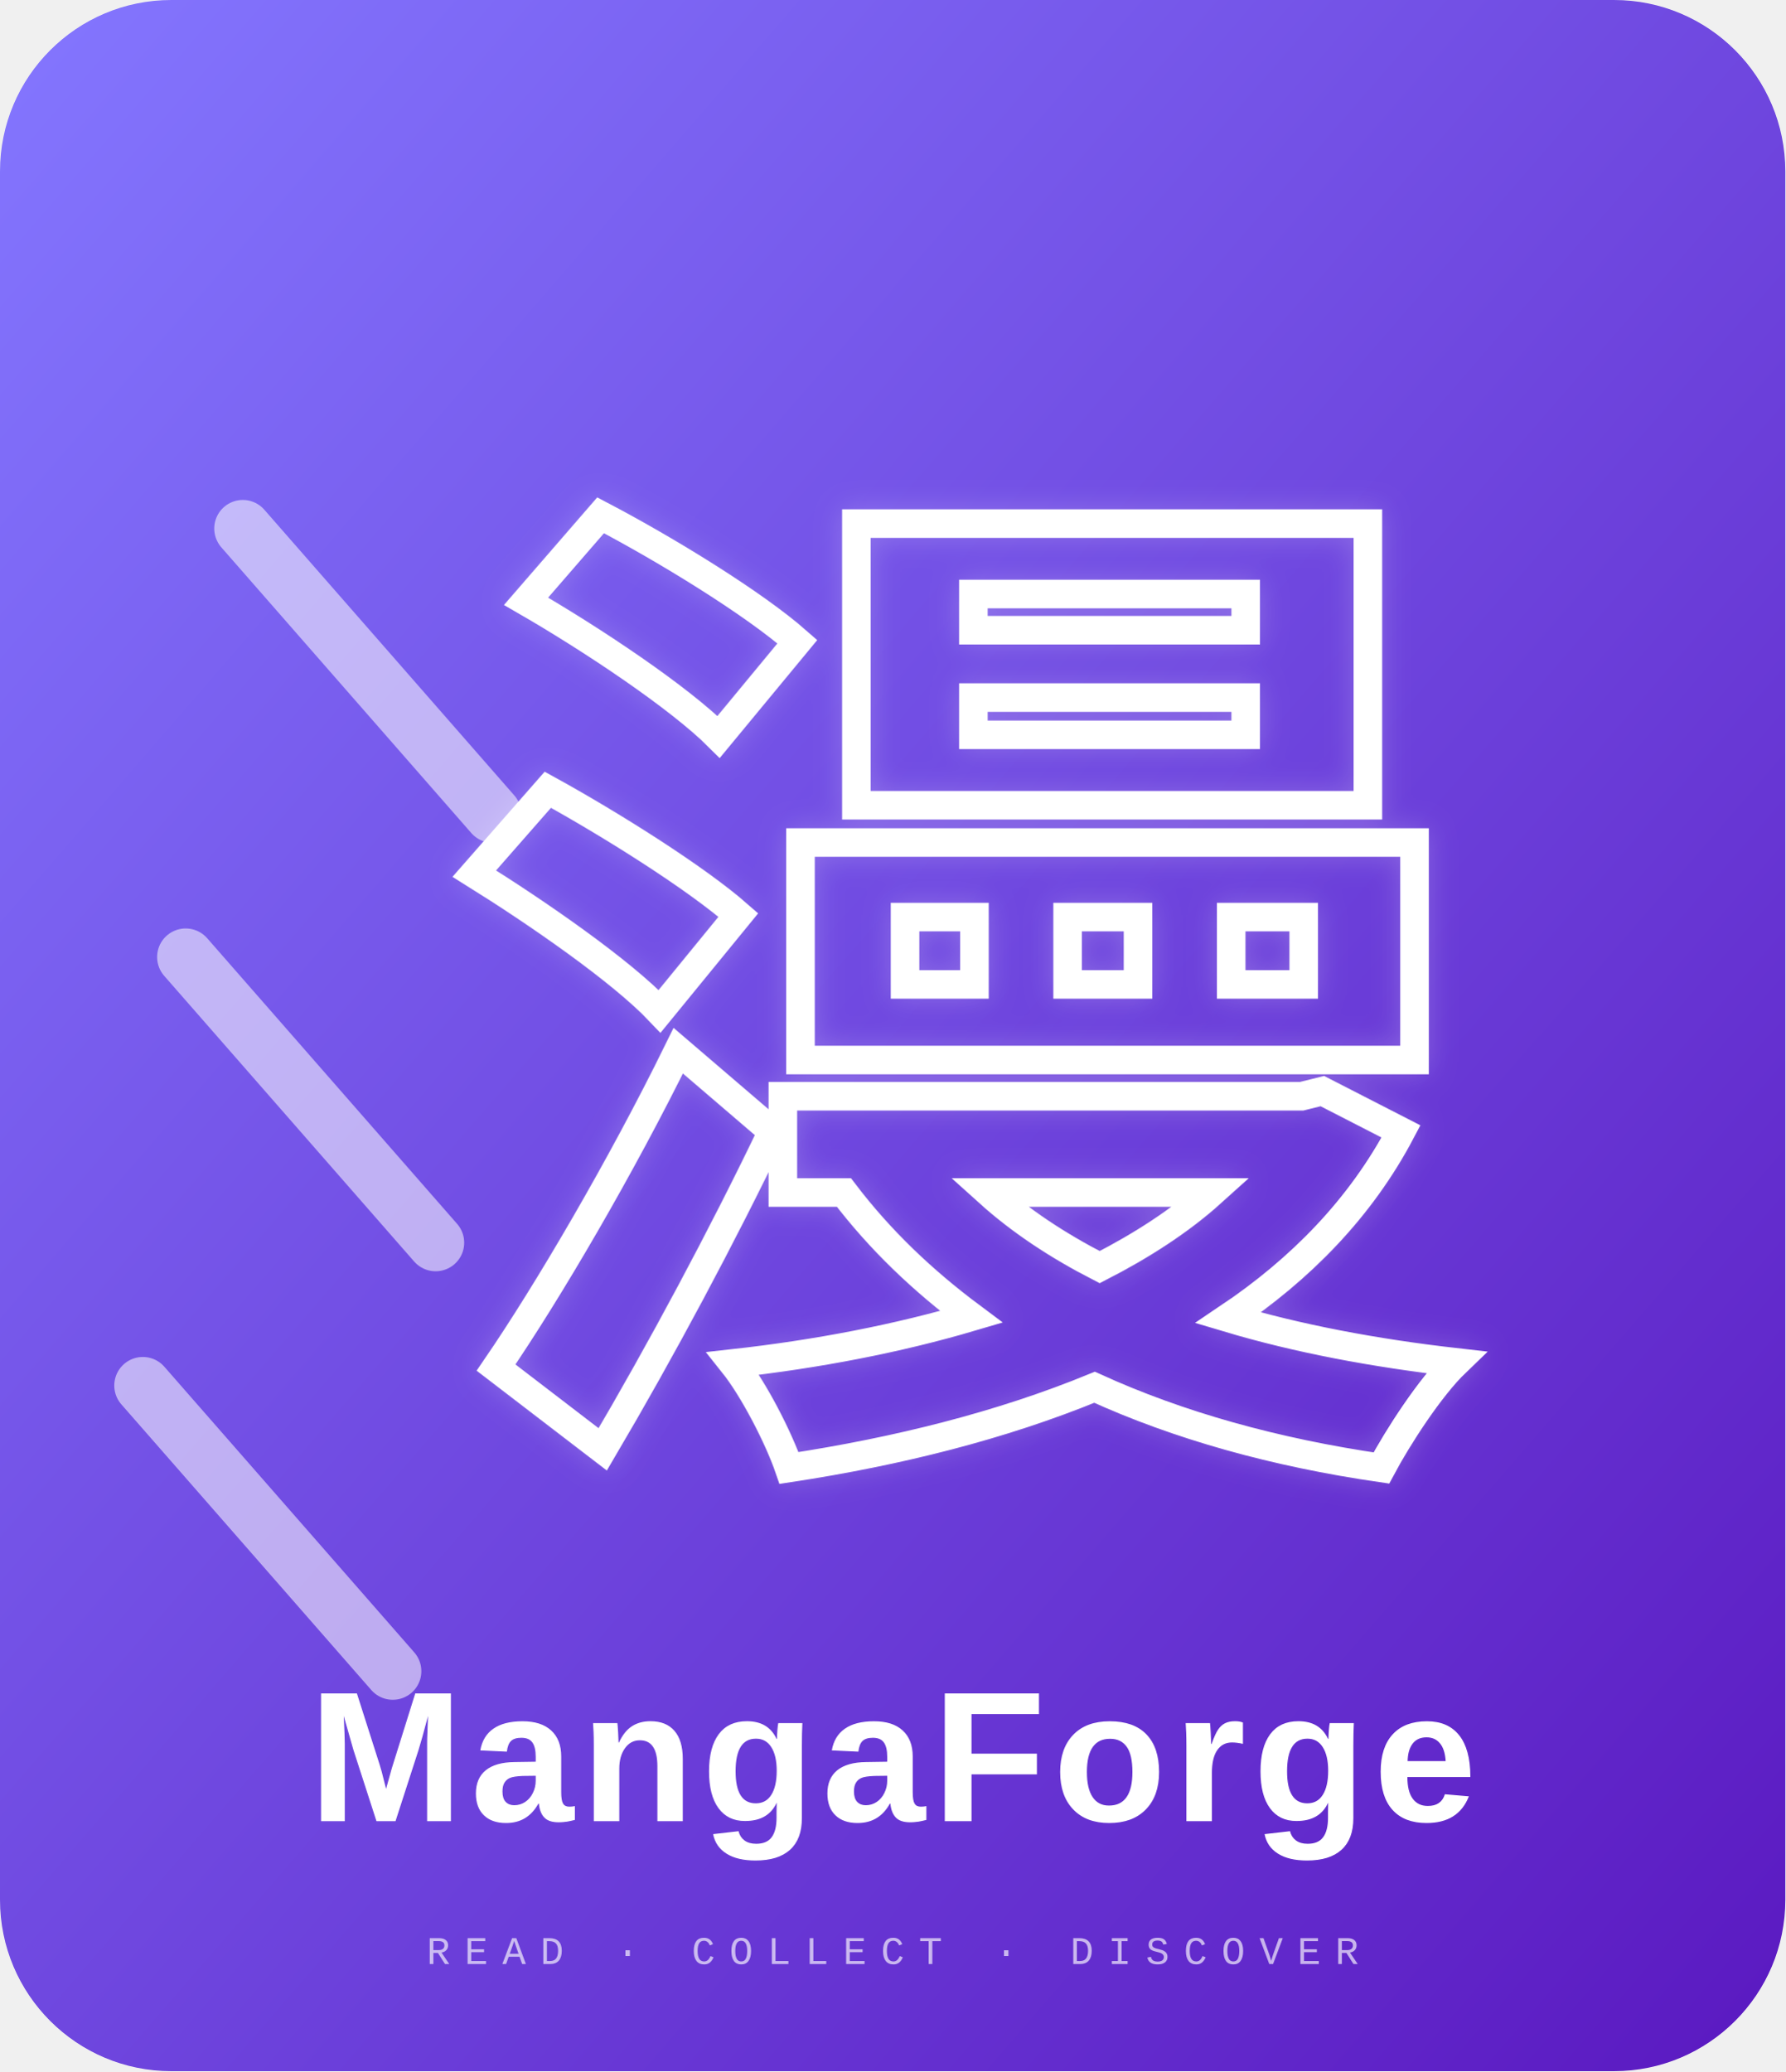
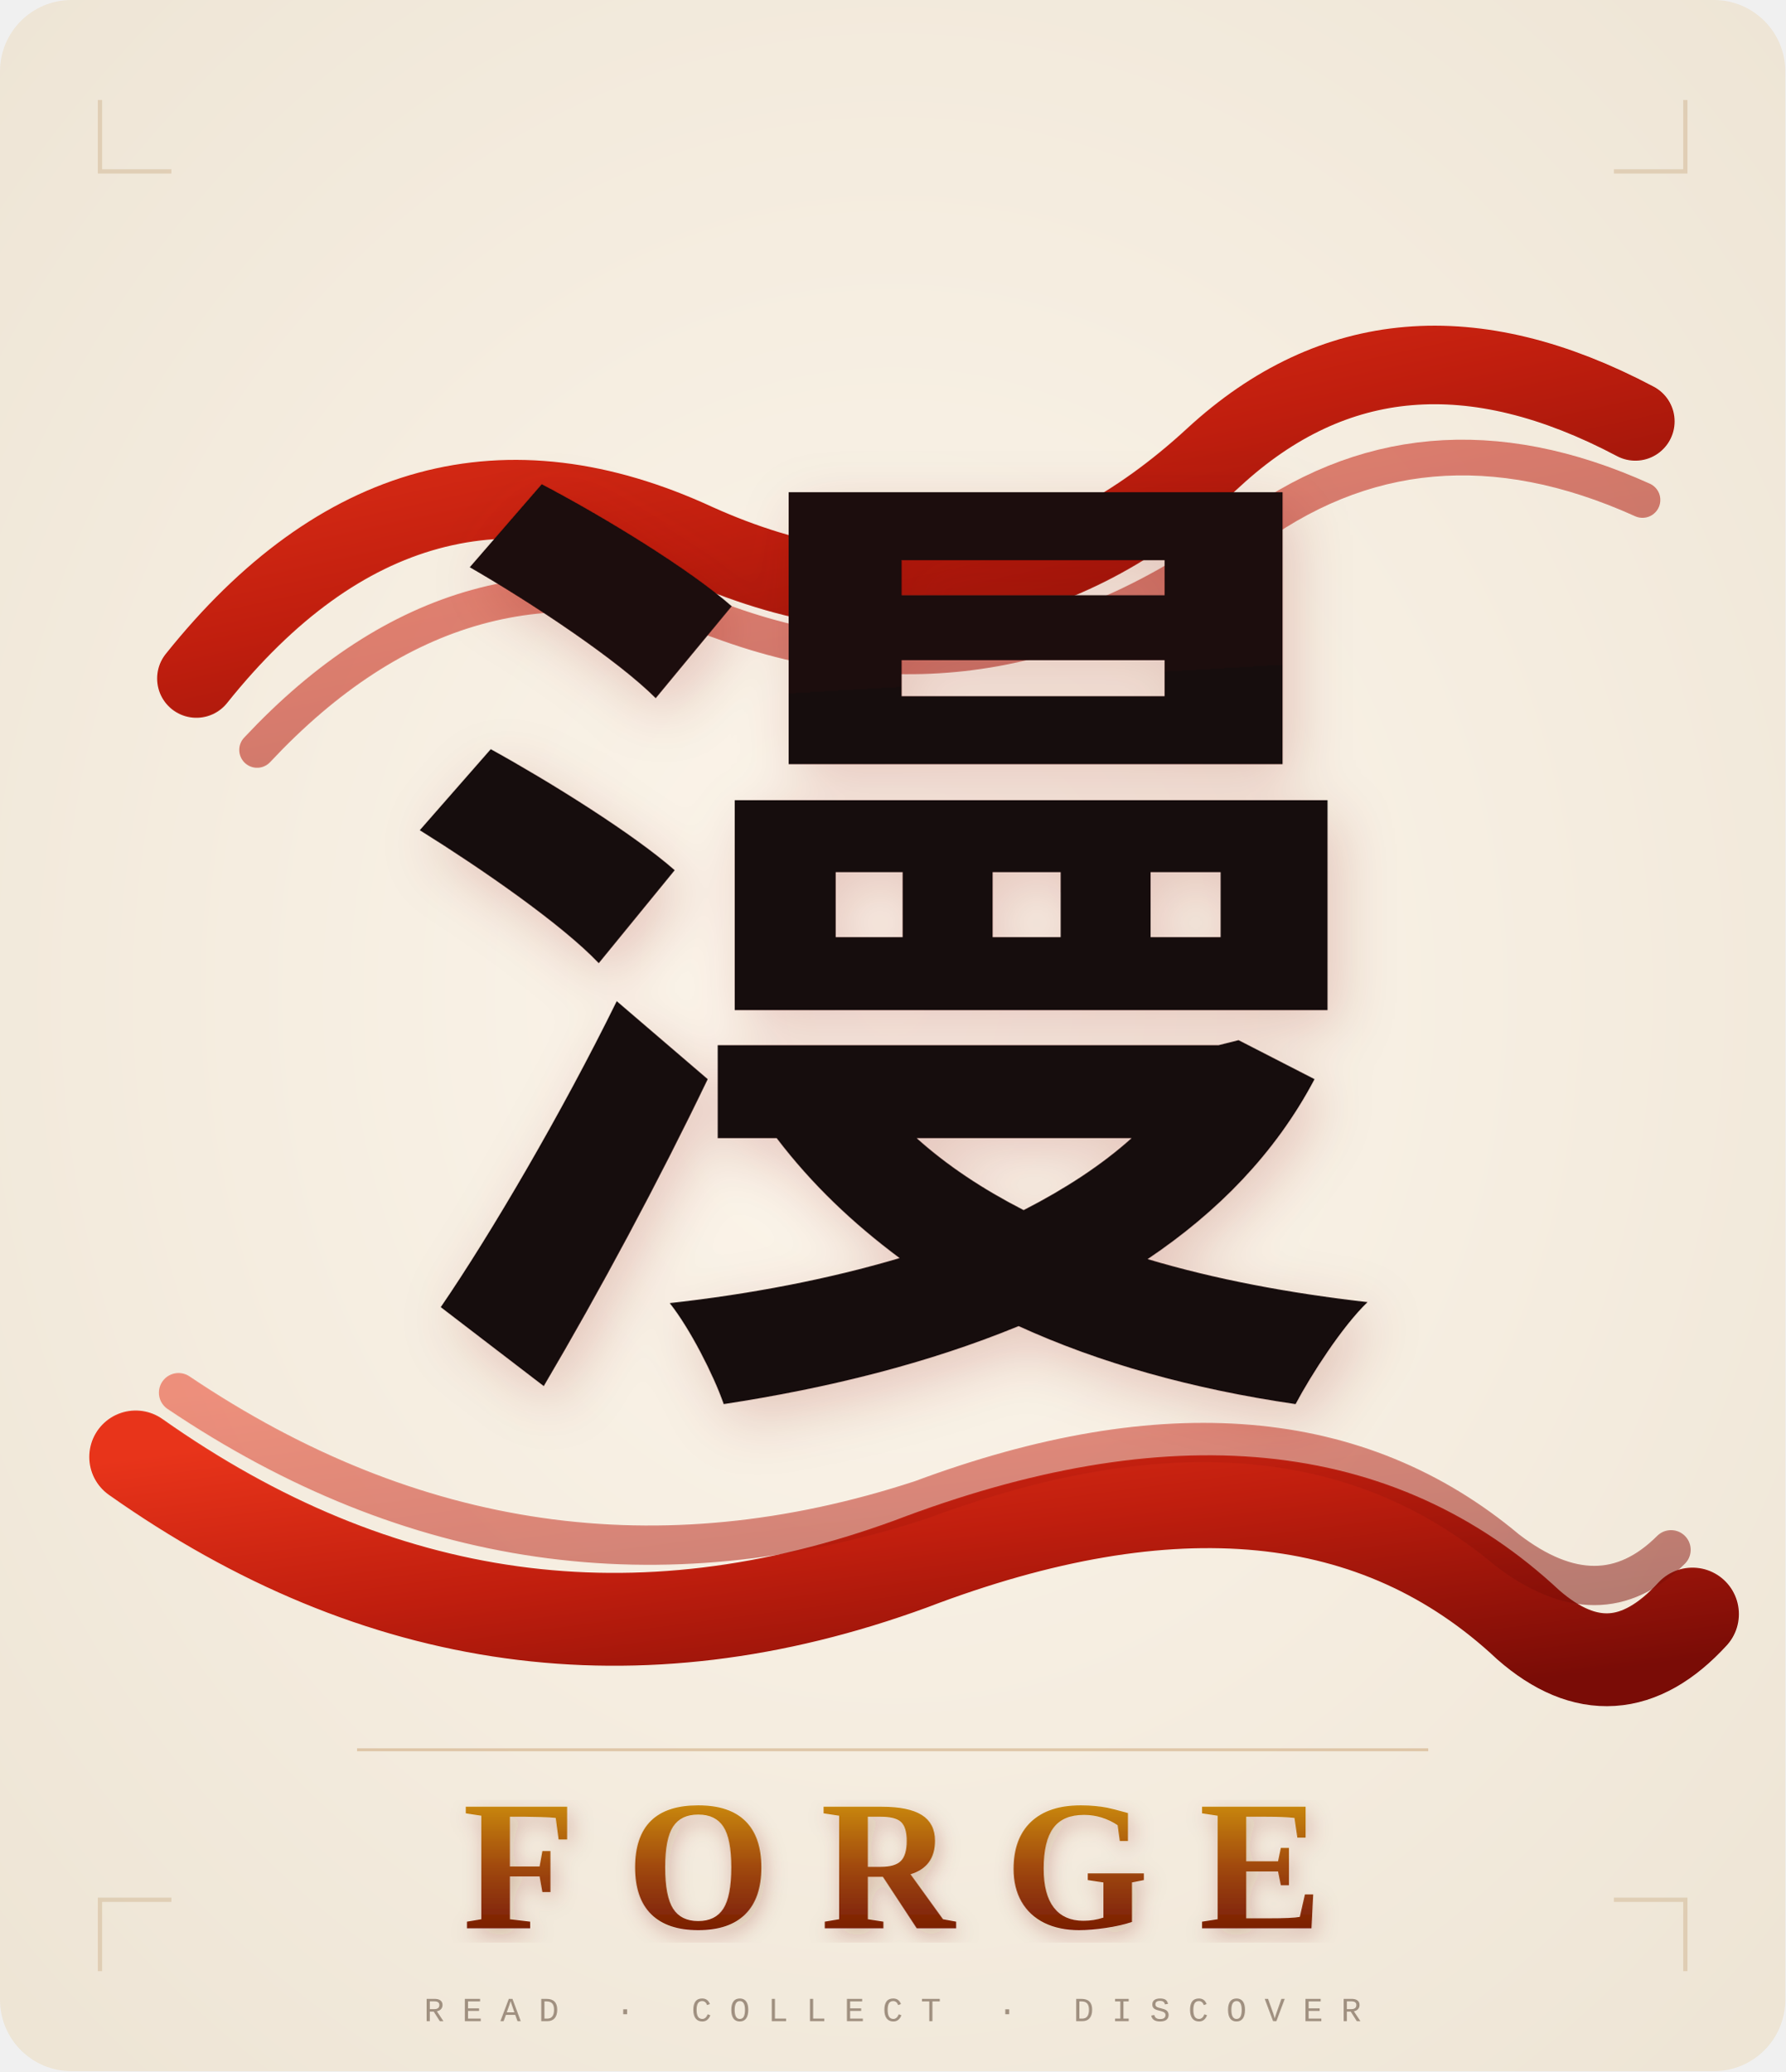
<svg xmlns="http://www.w3.org/2000/svg" viewBox="0 0 500 580" width="500" height="580">
  <defs>
-     <linearGradient id="bgGrad" x1="0%" y1="0%" x2="100%" y2="100%">
-       <stop offset="0%" stop-color="#8477FF" />
-       <stop offset="100%" stop-color="#5A18C0" />
+     <radialGradient id="bgGrad" cx="50%" cy="48%" r="72%">
+       <stop offset="0%" stop-color="#fdf6ec" />
+       <stop offset="100%" stop-color="#ede4d4" />
+     </radialGradient>
+     <linearGradient id="strokeMain" x1="0%" y1="0%" x2="100%" y2="100%">
+       <stop offset="0%" stop-color="#e8341a" />
+       <stop offset="45%" stop-color="#c01e0e" />
+       <stop offset="100%" stop-color="#7a0c06" />
    </linearGradient>
-     <filter id="charGlow" x="-10%" y="-10%" width="120%" height="120%">
-       <feGaussianBlur in="SourceAlpha" stdDeviation="4" result="b" />
-       <feFlood flood-color="#ffffff" flood-opacity="0.2" result="f" />
-       <feComposite in="f" in2="b" operator="in" result="g" />
-       <feMerge>
-         <feMergeNode in="g" />
-         <feMergeNode in="SourceGraphic" />
-       </feMerge>
+     <linearGradient id="kanjiInk" x1="0%" y1="0%" x2="6%" y2="100%">
+       <stop offset="0%" stop-color="#1c0e0a" />
+       <stop offset="100%" stop-color="#120808" />
+     </linearGradient>
+     <linearGradient id="forgeGrad" x1="0%" y1="0%" x2="0%" y2="100%">
+       <stop offset="0%" stop-color="#c8860a" />
+       <stop offset="50%" stop-color="#a04808" />
+       <stop offset="100%" stop-color="#7a1e06" />
+     </linearGradient>
+     <filter id="kanjiShadow" x="-8%" y="-8%" width="116%" height="116%">
+       <feDropShadow dx="3" dy="5" stdDeviation="8" flood-color="#8a1008" flood-opacity="0.18" />
+     </filter>
+     <filter id="forgeShadow">
+       <feDropShadow dx="1" dy="2" stdDeviation="3" flood-color="#7a1e06" flood-opacity="0.25" />
    </filter>
  </defs>
-   <rect width="500" height="580" fill="url(#bgGrad)" rx="48" />
-   <line x1="68" y1="148" x2="138" y2="228" stroke="rgba(255,255,255,0.55)" stroke-width="16" stroke-linecap="round" />
-   <line x1="52" y1="268" x2="122" y2="348" stroke="rgba(255,255,255,0.55)" stroke-width="16" stroke-linecap="round" />
-   <line x1="40" y1="388" x2="110" y2="468" stroke="rgba(255,255,255,0.55)" stroke-width="16" stroke-linecap="round" />
-   <text x="270" y="385" text-anchor="middle" dominant-baseline="auto" font-family="'Noto Serif JP','Hiragino Mincho ProN','Yu Mincho','MS Mincho',serif" font-size="290" font-weight="900" fill="none" stroke="white" stroke-width="8" filter="url(#charGlow)">漫</text>
-   <text x="250" y="510" text-anchor="middle" font-family="'Segoe UI','Helvetica Neue',Arial,sans-serif" font-size="52" font-weight="700" fill="white" letter-spacing="2">MangaForge</text>
-   <text x="250" y="550" text-anchor="middle" font-family="'Courier New',monospace" font-size="11" fill="rgba(255,255,255,0.65)" letter-spacing="4">READ · COLLECT · DISCOVER</text>
+   <rect width="500" height="580" fill="url(#bgGrad)" rx="20" />
+   <path d="M 55 190 Q 115 115 195 152 Q 275 188 340 128 Q 390 82 458 118" fill="none" stroke="url(#strokeMain)" stroke-width="22" stroke-linecap="round" />
+   <path d="M 72 210 Q 130 148 202 174 Q 278 202 348 150 Q 398 112 460 140" fill="none" stroke="url(#strokeMain)" stroke-width="10" stroke-linecap="round" opacity="0.55" />
+   <text x="250" y="368" text-anchor="middle" font-family="'Noto Serif JP','Yu Mincho','MS Mincho',serif" font-size="280" font-weight="900" fill="url(#kanjiInk)" filter="url(#kanjiShadow)">漫</text>
+   <path d="M 38 408 Q 140 480 255 438 Q 365 396 428 455 Q 452 476 474 452" fill="none" stroke="url(#strokeMain)" stroke-width="26" stroke-linecap="round" />
+   <path d="M 50 390 Q 148 456 258 420 Q 360 382 422 434 Q 448 454 468 434" fill="none" stroke="url(#strokeMain)" stroke-width="11" stroke-linecap="round" opacity="0.5" />
+   <line x1="100" y1="490" x2="400" y2="490" stroke="#c8a070" stroke-width="0.8" opacity="0.5" />
+   <text x="250" y="540" text-anchor="middle" font-family="'Georgia','Times New Roman',serif" font-size="52" font-weight="700" fill="url(#forgeGrad)" filter="url(#forgeShadow)" letter-spacing="14">FORGE</text>
+   <text x="250" y="566" text-anchor="middle" font-family="'Courier New',monospace" font-size="9.5" fill="#a09080" letter-spacing="5">READ · COLLECT · DISCOVER</text>
+   <g stroke="#c8a880" stroke-width="1.2" fill="none" opacity="0.4">
+     <polyline points="28,28 28,48 48,48" />
+     <polyline points="472,28 472,48 452,48" />
+     <polyline points="28,552 28,532 48,532" />
+     <polyline points="472,552 472,532 452,532" />
+   </g>
</svg>
